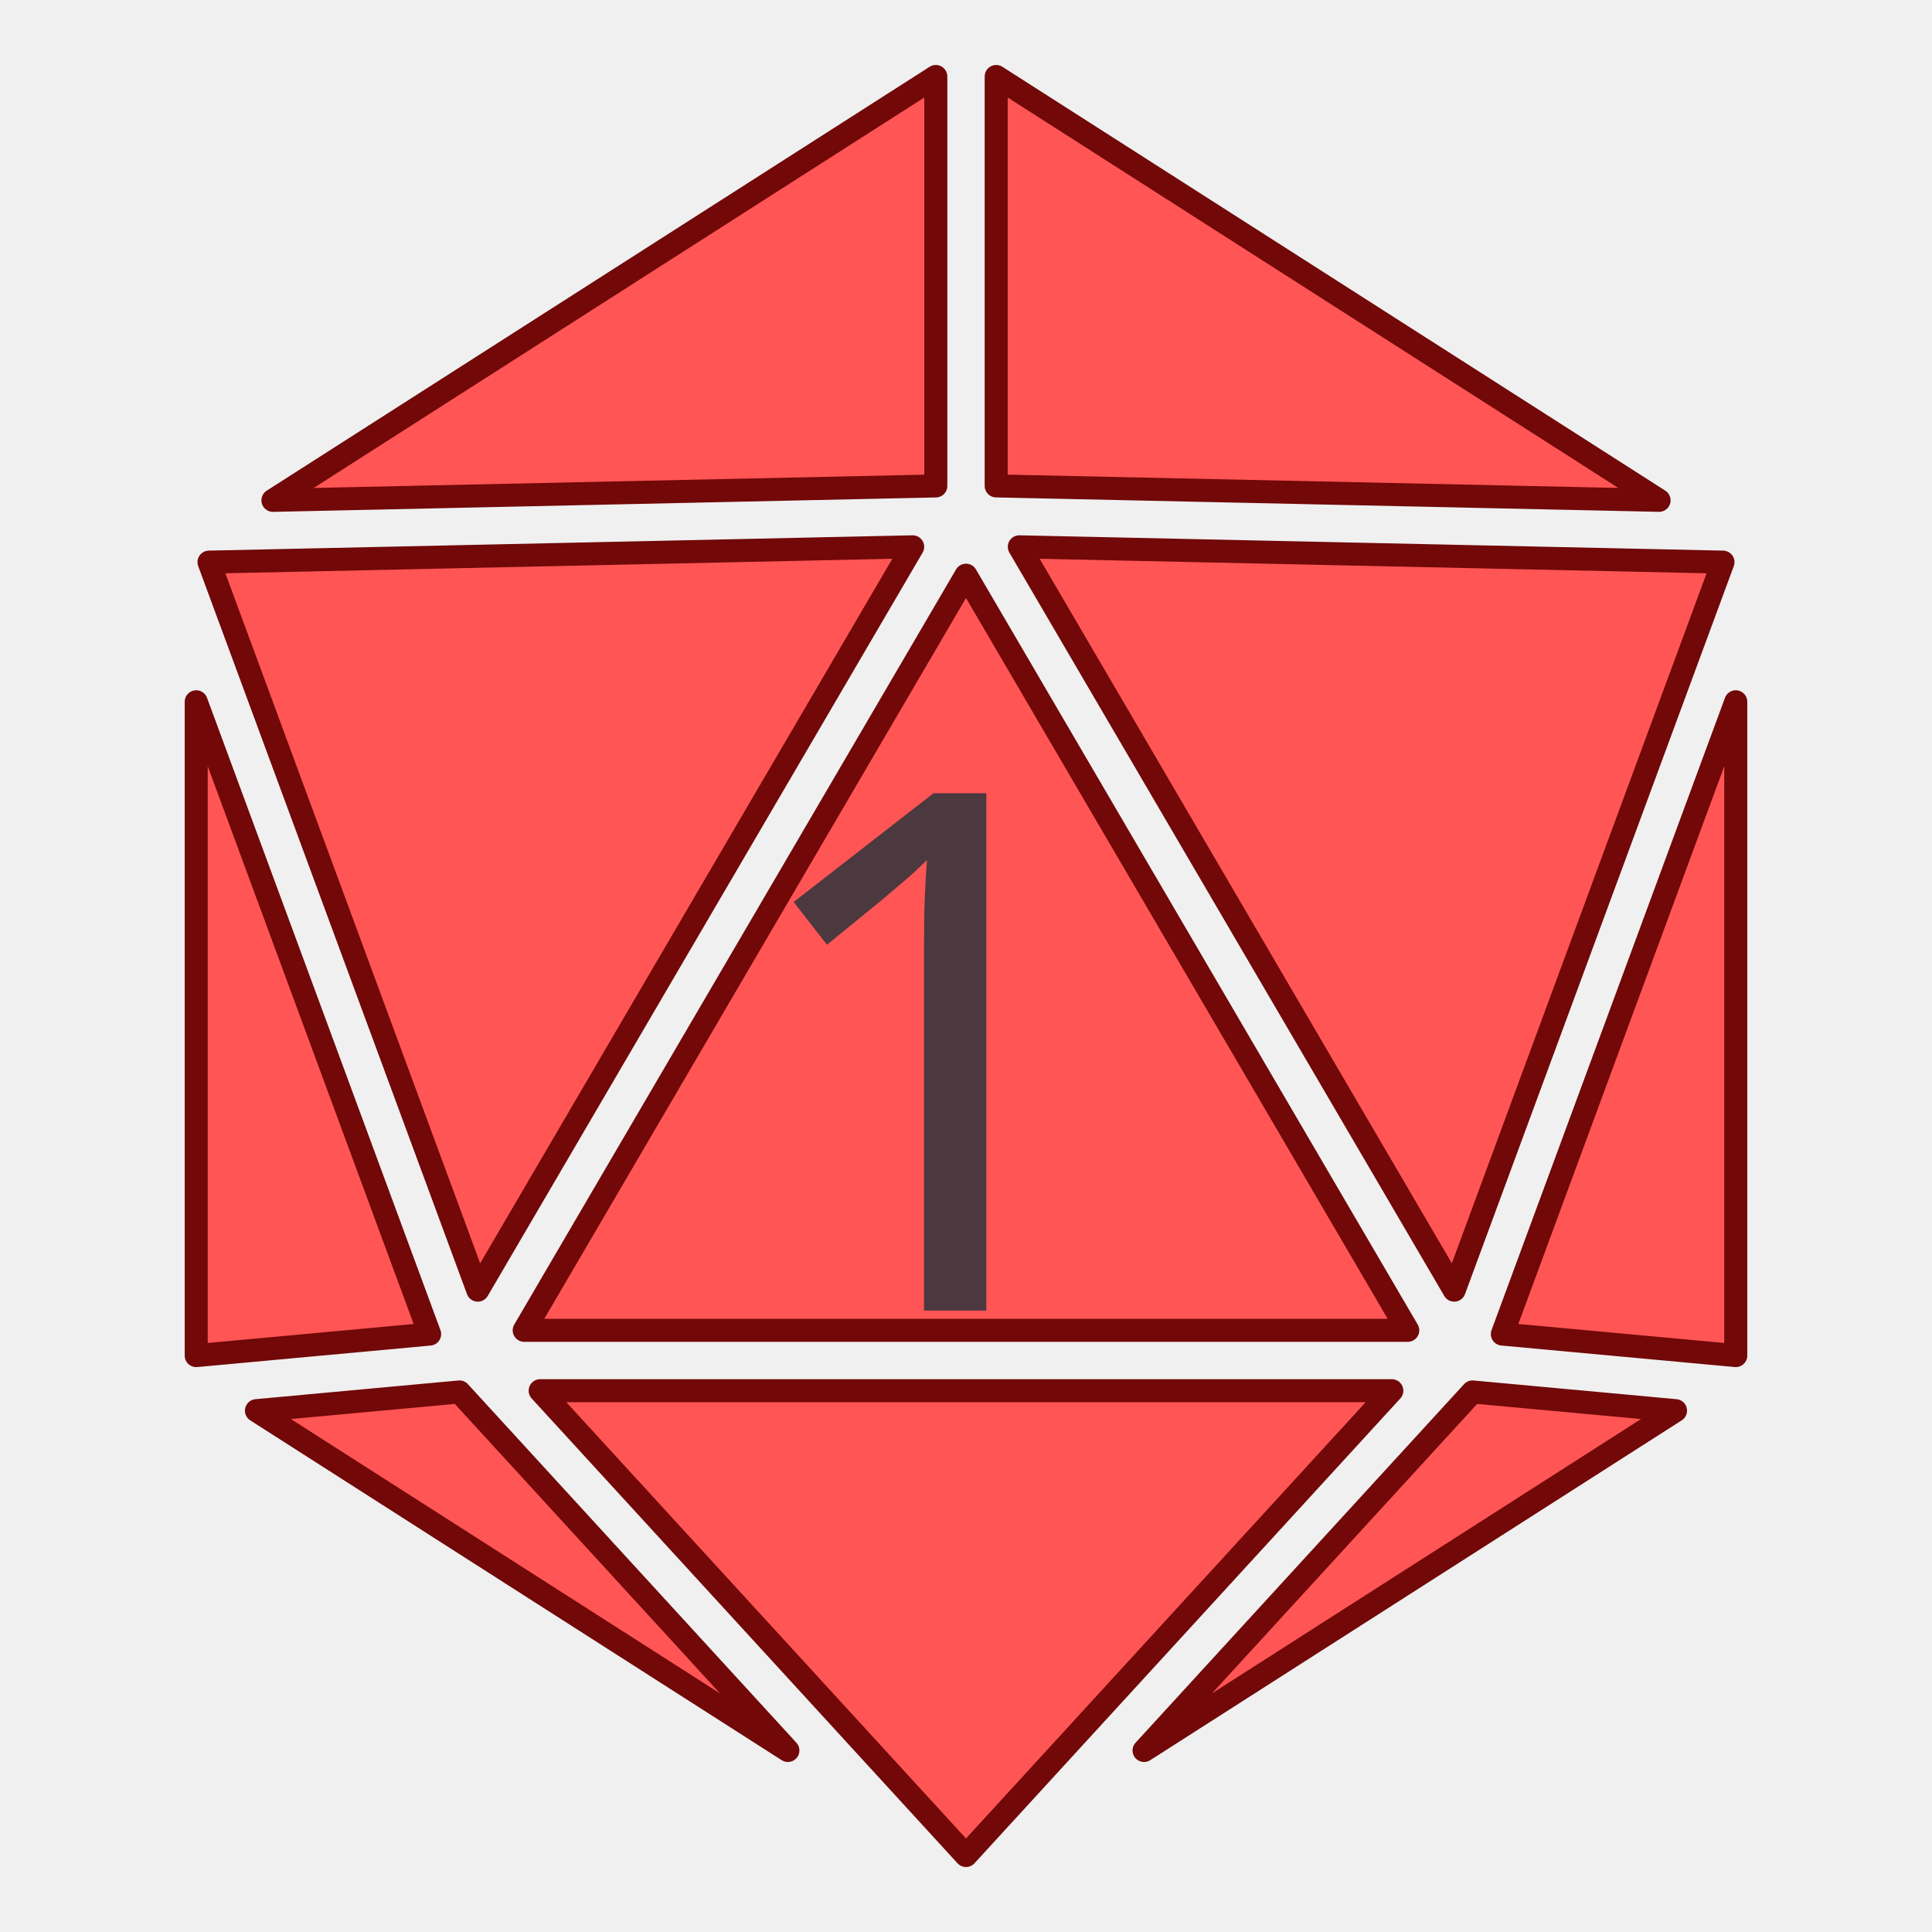
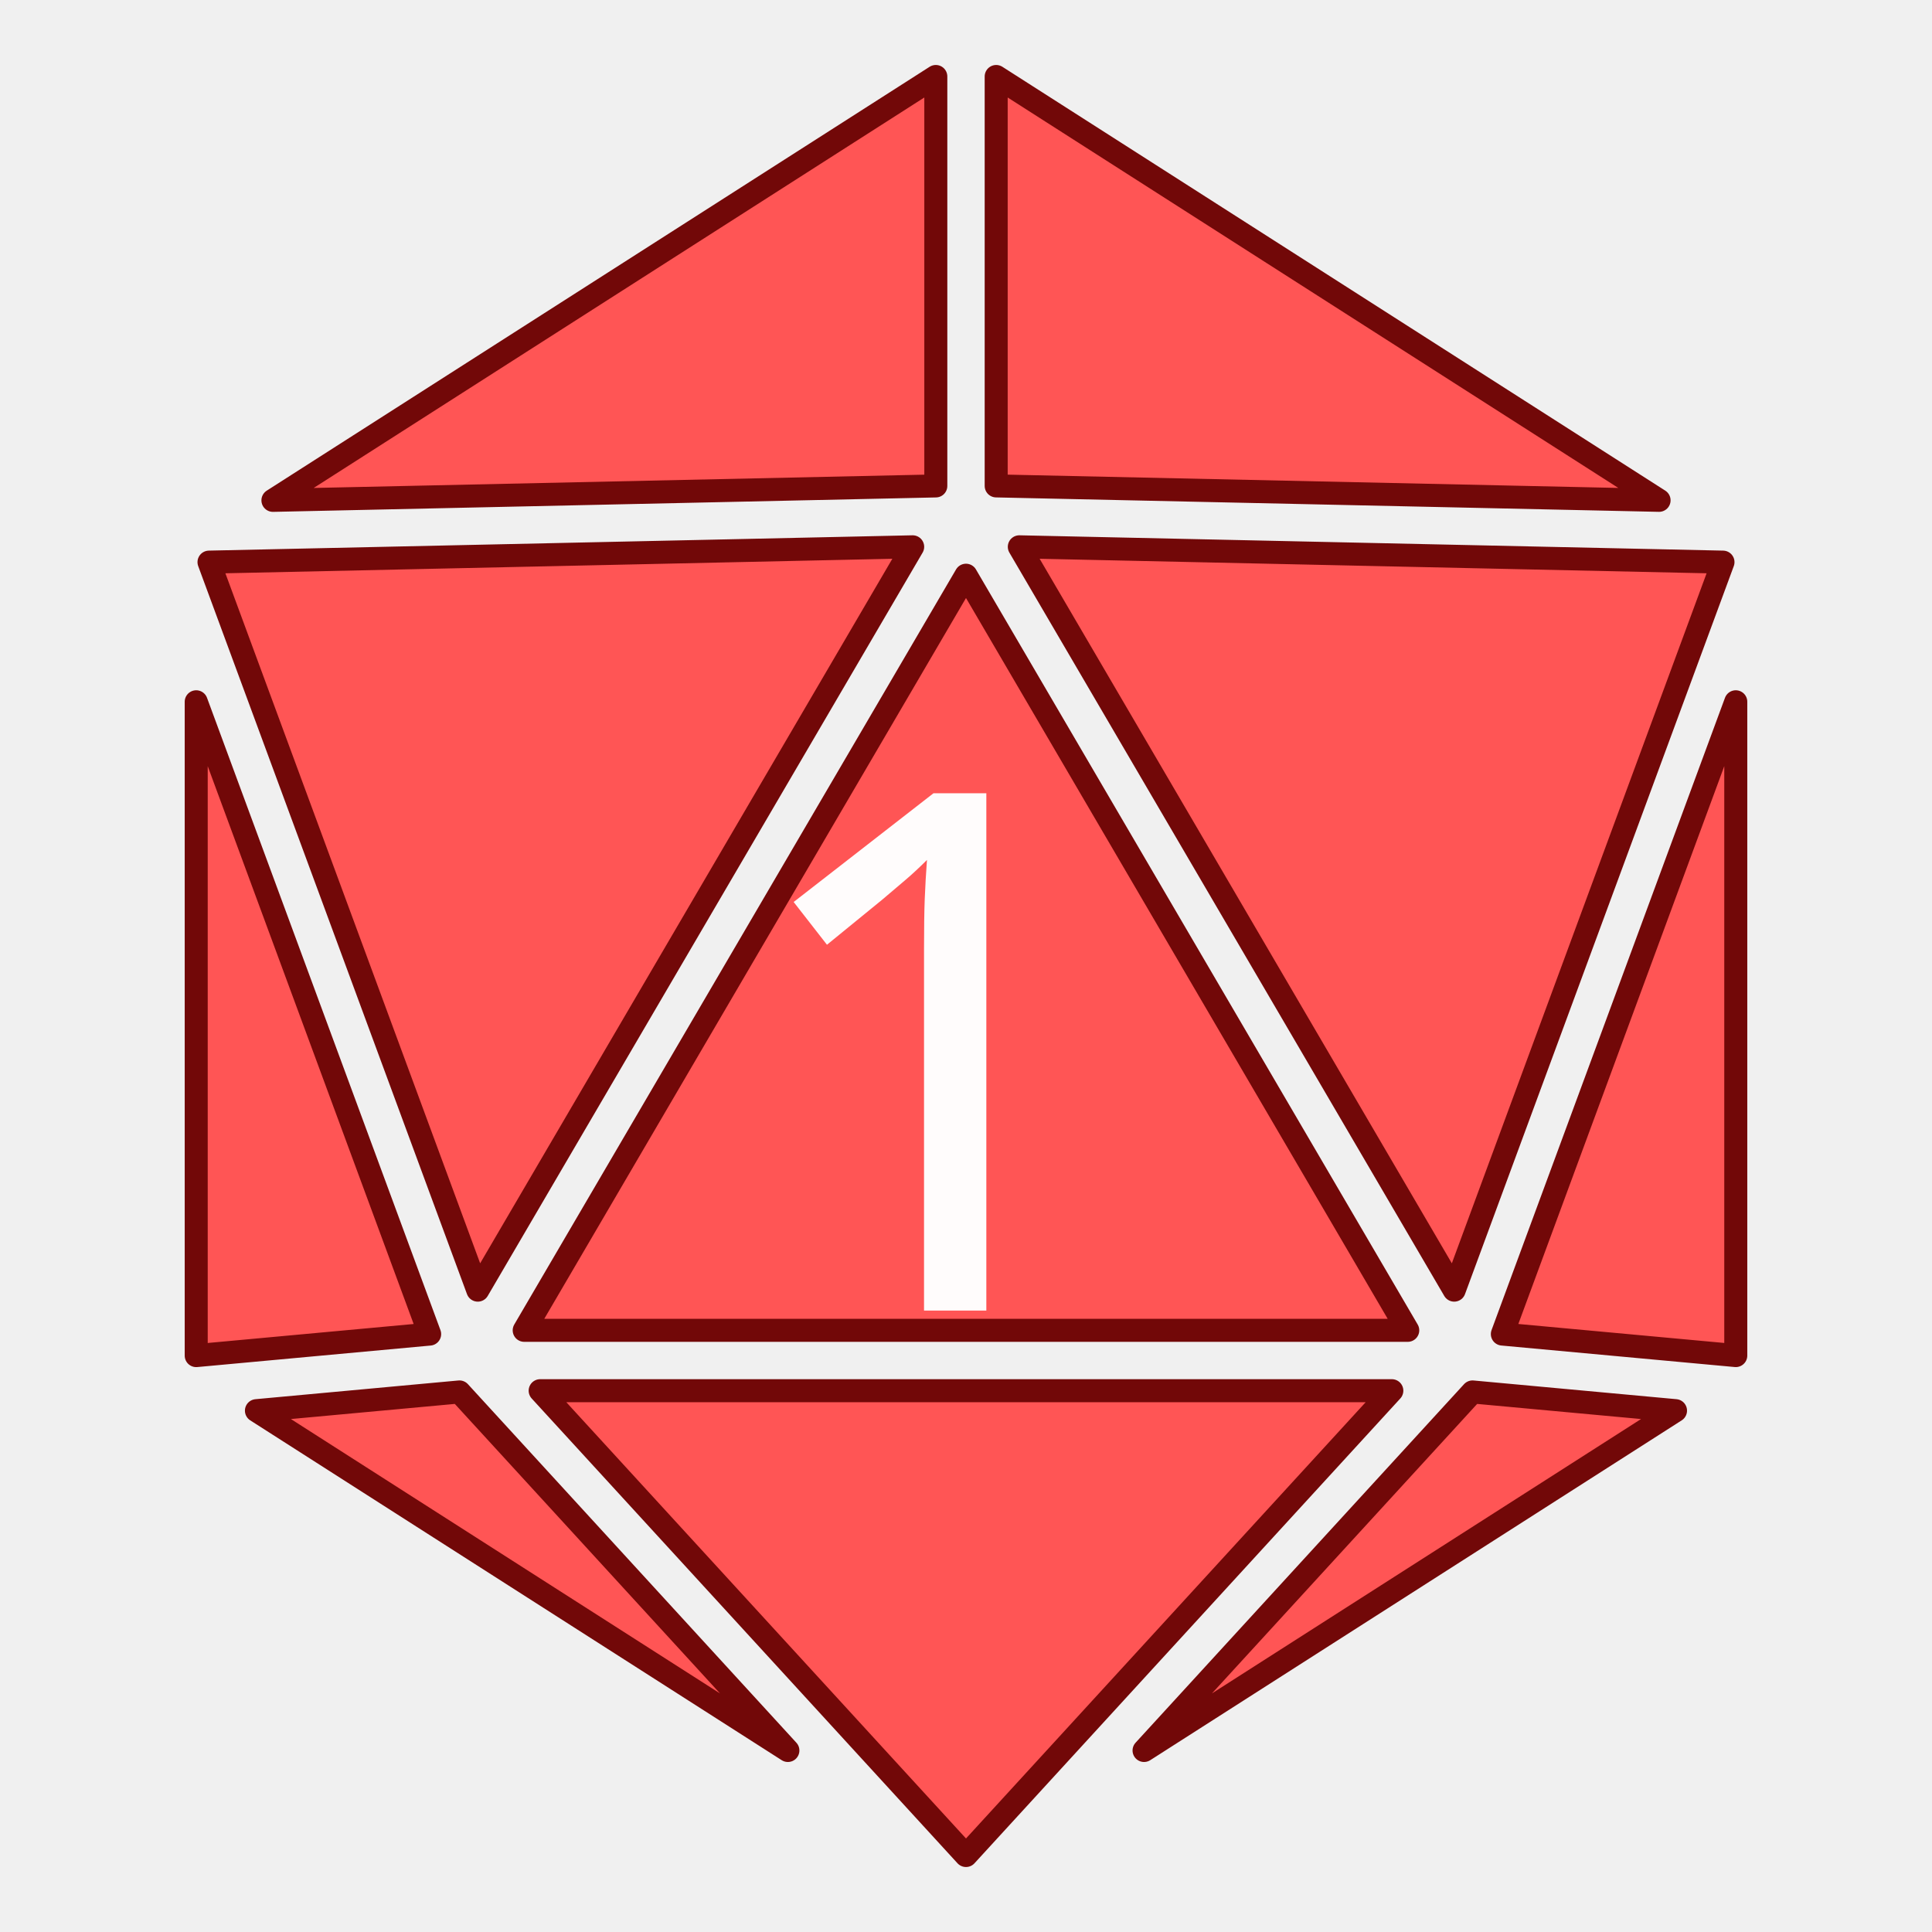
<svg xmlns="http://www.w3.org/2000/svg" version="1.1" viewBox="0 0 512 512">
  <path d="m248 20.27-175.67 112.33 175.67-3.823zm16 0v108.5l175.67 3.823zm-22.131 124.64-186.48 4.06 71.23 192.93zm28.26 0 115.25 196.99 71.23-192.93zm-14.13 7.53-117.08 200.11h234.15zm-204 33.539v173.27l61.86-5.703zm408 0-61.86 167.56 61.86 5.703zm-316.85 182.57 112.85 123.18 112.85-123.18zm-21.394 0.33-53.797 4.96 140.84 90.057zm268.48 0c-87.047 95.017 0 0-87.047 95.017l140.84-90.058z" fill="#f55" stroke="#720808" stroke-linecap="round" stroke-linejoin="round" stroke-width="6.1" style="paint-order:markers fill stroke" />
  <text x="193.234" y="347.317" fill="#48373e" font-family="sans-serif" font-size="85.333px" letter-spacing="0px" opacity=".98" word-spacing="0px" style="line-height:1.25" xml:space="preserve">
-     <tspan x="193.234" y="347.317" fill="#48373e" font-size="192px">1</tspan>
+     <tspan x="193.234" y="347.317" fill="#fff" font-size="192px">1</tspan>
  </text>
</svg>
